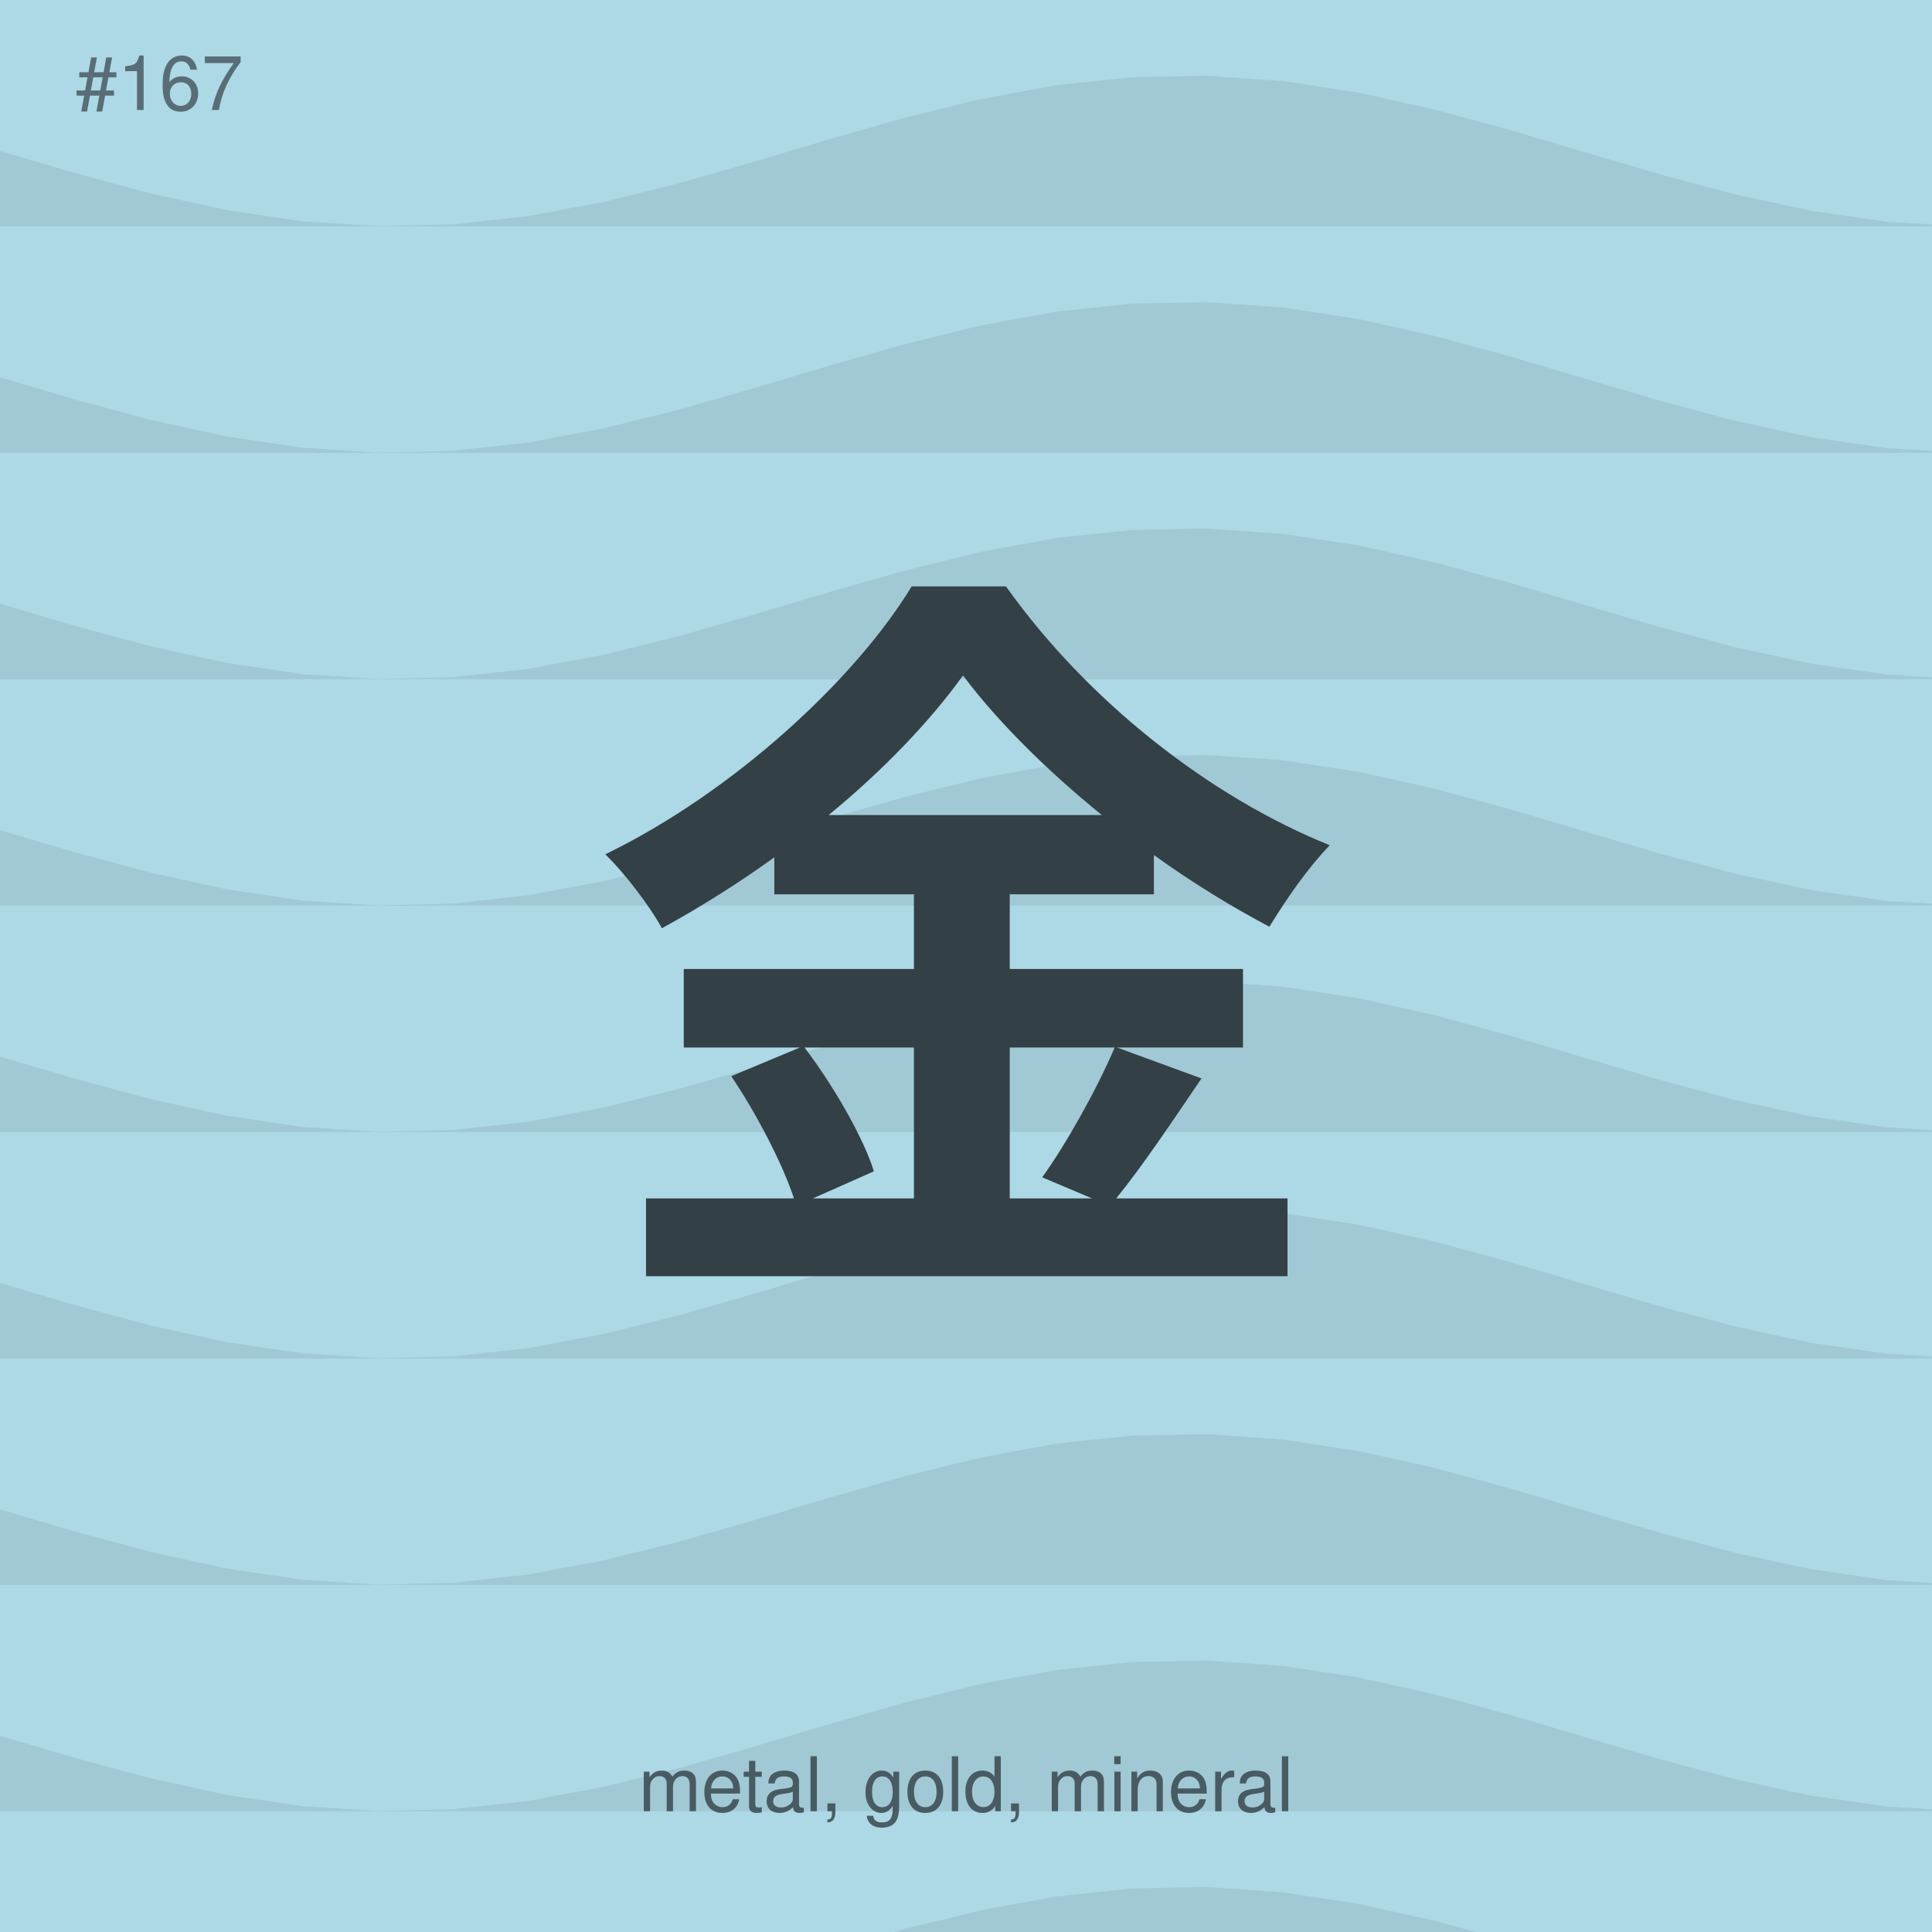
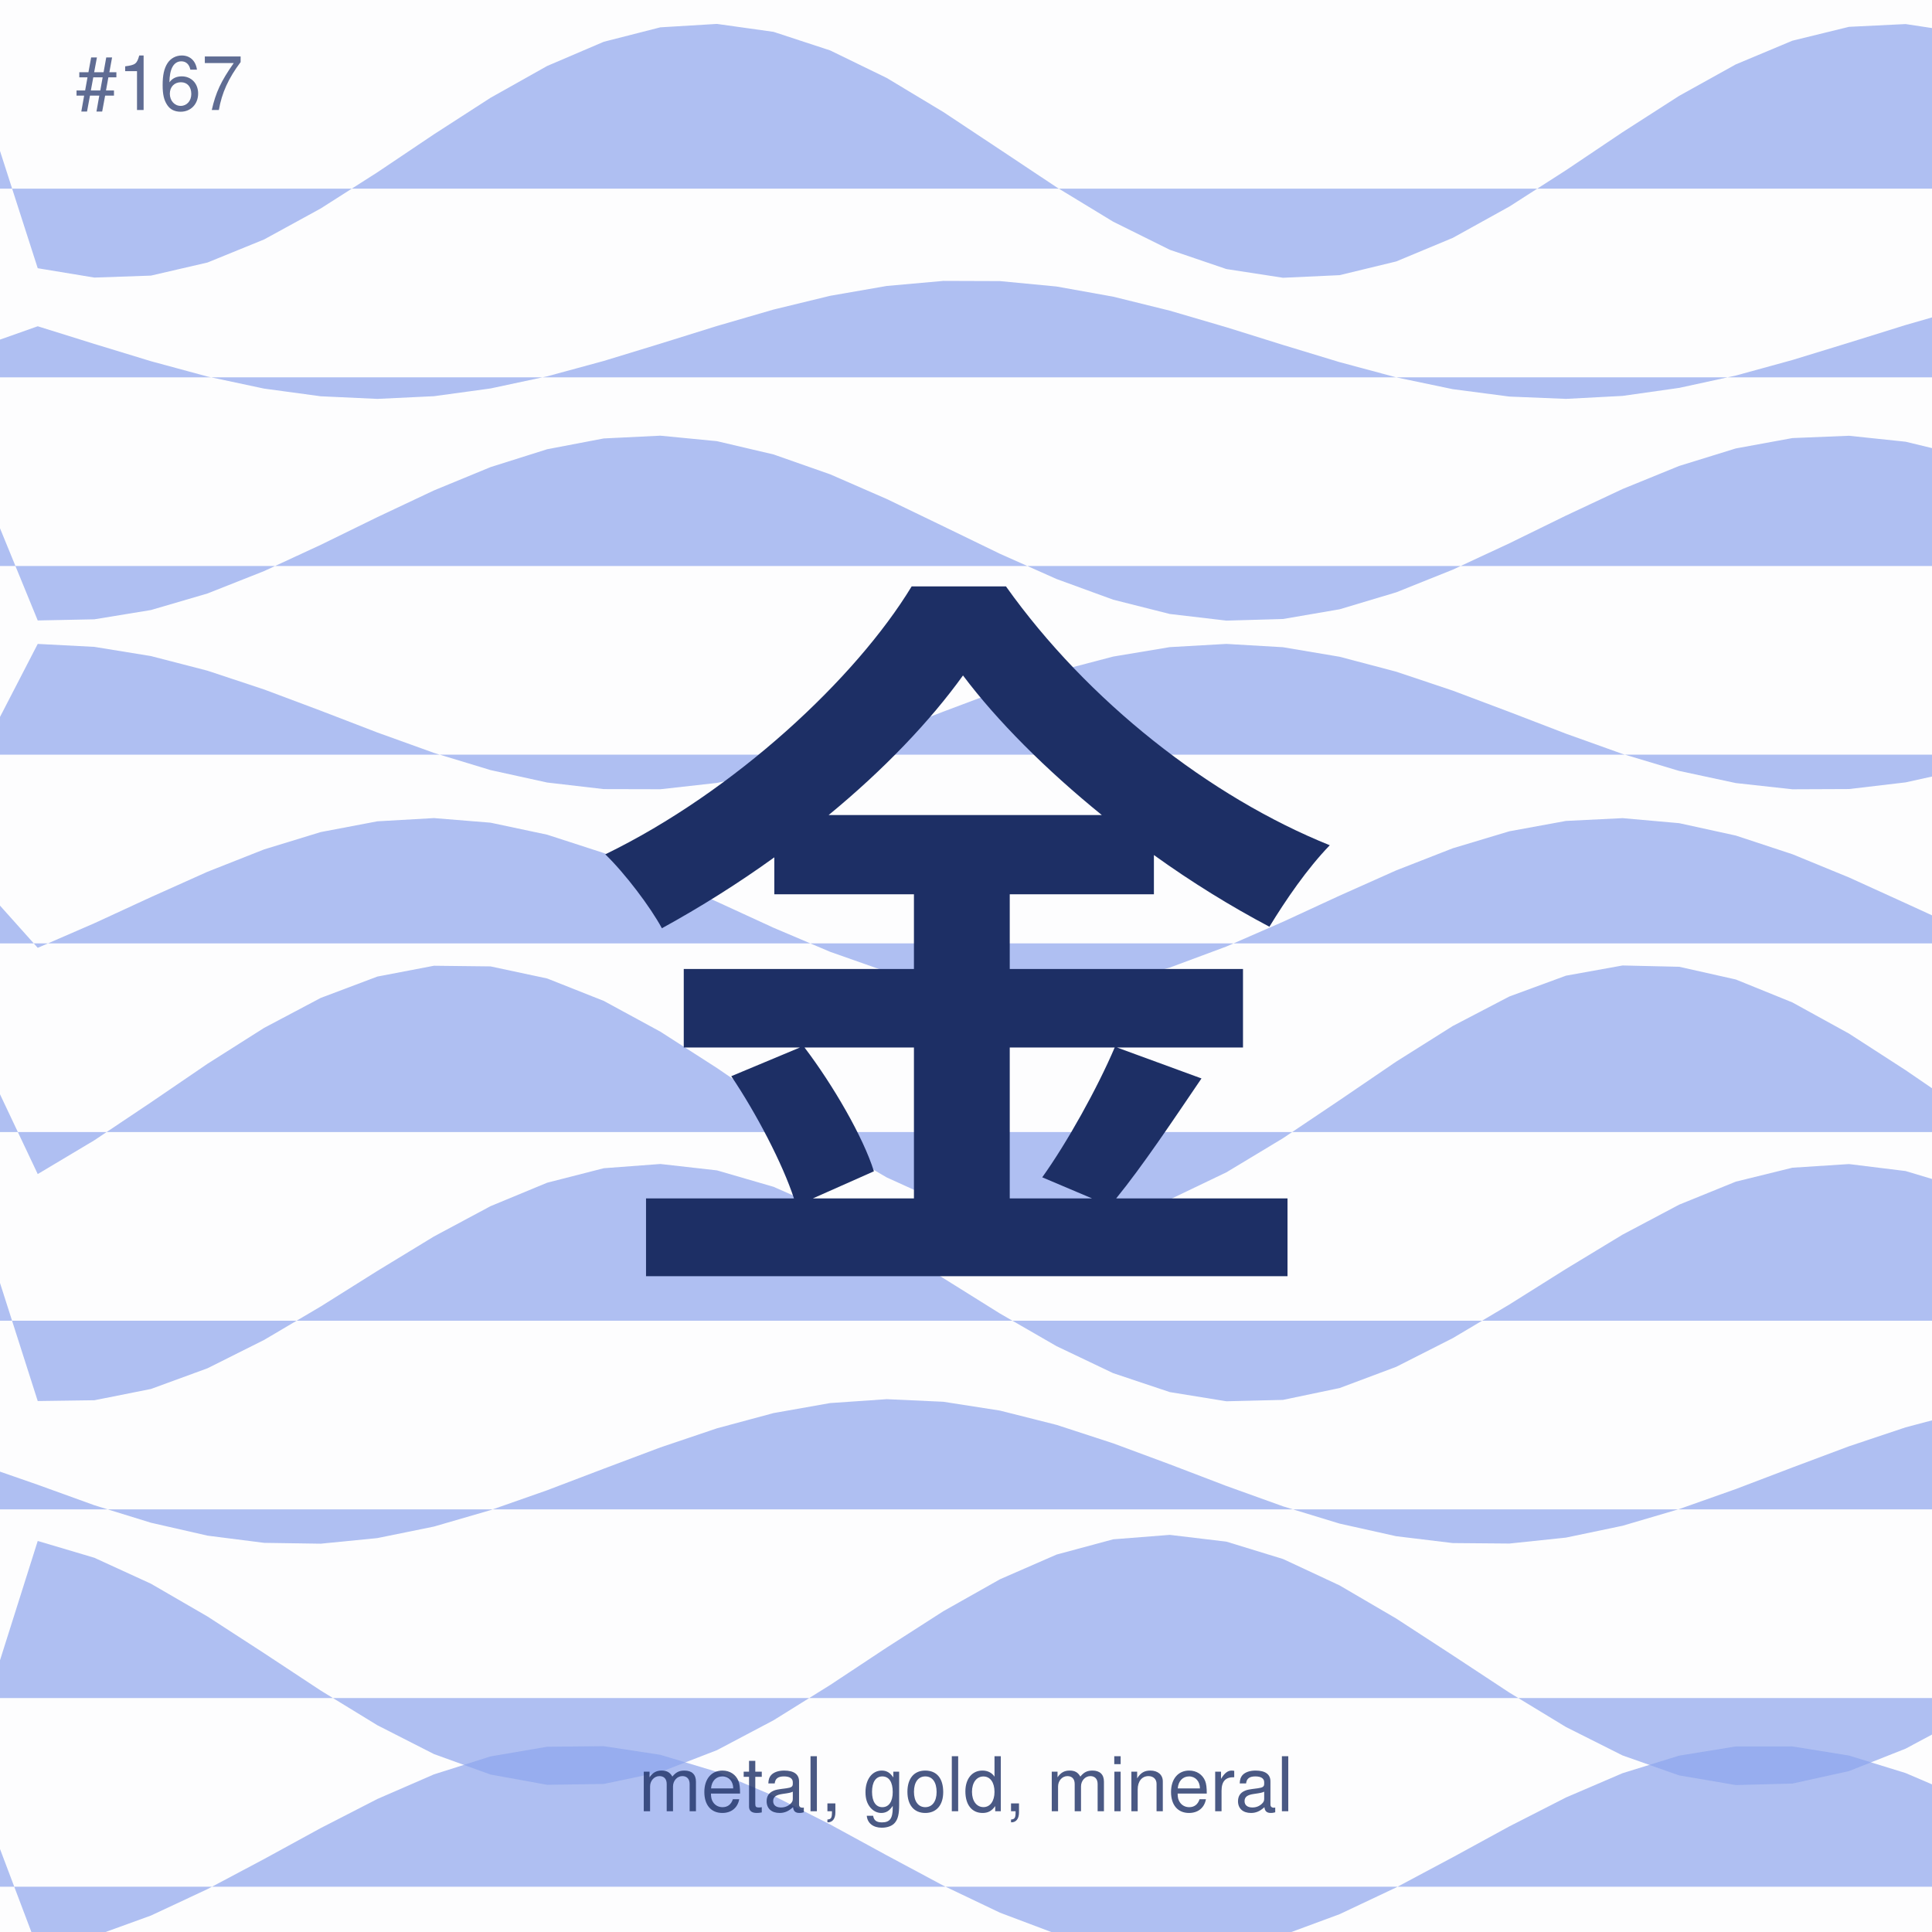
<svg xmlns="http://www.w3.org/2000/svg" width="512" height="512" viewBox="0 0 512 512">
  <defs>
    <style>
      .radical-text {
-         font-family: 'Hiragino Sans', 'Yu Gothic', 'Meiryo', 'Takao', 'IPAexGothic', 'IPAGothic', 'VL Gothic', 'Noto Sans CJK JP', serif;
+         font-family: 'Hiragino Sans', 'Yu Gothic', 'Meiryo', 'MS Gothic', 'SimSun', 'Takao', 'IPAexGothic', 'IPAGothic', 'VL Gothic', 'Noto Sans CJK JP', 'Arial Unicode MS', serif;
        font-size: 200px;
        text-anchor: middle;
        dominant-baseline: middle;
-         fill: #334045;
+         fill: #1d2f65;
        font-weight: bold;
      }
      .number-text {
        font-family: 'Helvetica', 'Arial', sans-serif;
        font-size: 20px;
        text-anchor: start;
        dominant-baseline: hanging;
-         fill: #334045;
+         fill: #1d2f65;
        opacity: 0.7;
        font-weight: normal;
      }
      .meaning-text {
        font-family: 'Helvetica', 'Arial', sans-serif;
        font-size: 20px;
        text-anchor: middle;
        dominant-baseline: baseline;
-         fill: #334045;
+         fill: #1d2f65;
        opacity: 0.8;
        font-weight: normal;
      }
    </style>
  </defs>
-   <rect width="512" height="512" fill="#ADD8E6" />
+   <rect width="512" height="512" fill="#fdfdfe" />
  <g opacity="0.6">
-     <path d="M 0,40 L 20,45.91 L 40,51.293 L 60,55.667 L 80,58.641 L 100,59.95 L 120,59.477 L 140,57.264 L 160,53.509 L 180,48.548 L 200,42.822 L 220,36.845 L 240,31.15 L 260,26.245 L 280,22.568 L 300,20.449 L 320,20.077 L 340,21.484 L 360,24.545 L 380,28.986 L 400,34.412 L 420,40.336 L 440,46.231 L 460,51.569 L 480,55.873 L 500,58.76 L 520,59.971 L 512,60 L 0,60 Z" fill="#7997a1" opacity="0.4" />
-     <path d="M 0,100 L 20,105.91 L 40,111.293 L 60,115.667 L 80,118.641 L 100,119.95 L 120,119.477 L 140,117.264 L 160,113.509 L 180,108.548 L 200,102.822 L 220,96.845 L 240,91.15 L 260,86.245 L 280,82.568 L 300,80.449 L 320,80.077 L 340,81.484 L 360,84.545 L 380,88.986 L 400,94.412 L 420,100.336 L 440,106.231 L 460,111.569 L 480,115.873 L 500,118.76 L 520,119.971 L 512,120 L 0,120 Z" fill="#7997a1" opacity="0.4" />
-     <path d="M 0,160 L 20,165.91 L 40,171.293 L 60,175.667 L 80,178.641 L 100,179.95 L 120,179.477 L 140,177.264 L 160,173.509 L 180,168.548 L 200,162.822 L 220,156.845 L 240,151.15 L 260,146.245 L 280,142.568 L 300,140.449 L 320,140.077 L 340,141.484 L 360,144.545 L 380,148.986 L 400,154.412 L 420,160.336 L 440,166.231 L 460,171.569 L 480,175.873 L 500,178.76 L 520,179.971 L 512,180 L 0,180 Z" fill="#7997a1" opacity="0.4" />
-     <path d="M 0,220 L 20,225.91 L 40,231.293 L 60,235.667 L 80,238.641 L 100,239.95 L 120,239.477 L 140,237.264 L 160,233.509 L 180,228.548 L 200,222.822 L 220,216.845 L 240,211.15 L 260,206.245 L 280,202.568 L 300,200.449 L 320,200.077 L 340,201.484 L 360,204.545 L 380,208.986 L 400,214.412 L 420,220.336 L 440,226.231 L 460,231.569 L 480,235.873 L 500,238.76 L 520,239.971 L 512,240 L 0,240 Z" fill="#7997a1" opacity="0.4" />
-     <path d="M 0,280 L 20,285.91 L 40,291.293 L 60,295.667 L 80,298.641 L 100,299.95 L 120,299.477 L 140,297.264 L 160,293.509 L 180,288.548 L 200,282.822 L 220,276.845 L 240,271.15 L 260,266.245 L 280,262.568 L 300,260.449 L 320,260.077 L 340,261.484 L 360,264.545 L 380,268.986 L 400,274.412 L 420,280.336 L 440,286.231 L 460,291.569 L 480,295.873 L 500,298.76 L 520,299.971 L 512,300 L 0,300 Z" fill="#7997a1" opacity="0.4" />
-     <path d="M 0,340 L 20,345.91 L 40,351.293 L 60,355.667 L 80,358.641 L 100,359.95 L 120,359.477 L 140,357.264 L 160,353.509 L 180,348.548 L 200,342.822 L 220,336.845 L 240,331.15 L 260,326.245 L 280,322.568 L 300,320.449 L 320,320.077 L 340,321.484 L 360,324.545 L 380,328.986 L 400,334.412 L 420,340.336 L 440,346.231 L 460,351.569 L 480,355.873 L 500,358.76 L 520,359.971 L 512,360 L 0,360 Z" fill="#7997a1" opacity="0.4" />
-     <path d="M 0,400 L 20,405.91 L 40,411.293 L 60,415.667 L 80,418.641 L 100,419.95 L 120,419.477 L 140,417.264 L 160,413.509 L 180,408.548 L 200,402.822 L 220,396.845 L 240,391.15 L 260,386.245 L 280,382.568 L 300,380.449 L 320,380.077 L 340,381.484 L 360,384.545 L 380,388.986 L 400,394.412 L 420,400.336 L 440,406.231 L 460,411.569 L 480,415.873 L 500,418.76 L 520,419.971 L 512,420 L 0,420 Z" fill="#7997a1" opacity="0.4" />
-     <path d="M 0,460 L 20,465.91 L 40,471.293 L 60,475.667 L 80,478.641 L 100,479.95 L 120,479.477 L 140,477.264 L 160,473.509 L 180,468.548 L 200,462.822 L 220,456.845 L 240,451.15 L 260,446.245 L 280,442.568 L 300,440.449 L 320,440.077 L 340,441.484 L 360,444.545 L 380,448.986 L 400,454.412 L 420,460.336 L 440,466.231 L 460,471.569 L 480,475.873 L 500,478.76 L 520,479.971 L 512,480 L 0,480 Z" fill="#7997a1" opacity="0.4" />
-     <path d="M 0,520 L 20,525.91 L 40,531.293 L 60,535.667 L 80,538.641 L 100,539.95 L 120,539.477 L 140,537.264 L 160,533.509 L 180,528.548 L 200,522.822 L 220,516.845 L 240,511.15 L 260,506.245 L 280,502.568 L 300,500.449 L 320,500.077 L 340,501.484 L 360,504.545 L 380,508.986 L 400,514.412 L 420,520.336 L 440,526.231 L 460,531.569 L 480,535.873 L 500,538.76 L 520,539.971 L 512,540 L 0,540 Z" fill="#7997a1" opacity="0.4" />
+     <path d="M 0,40 L 10,71.082 L 25,73.558 L 40,73.037 L 55,69.564 L 70,63.451 L 85,55.242 L 100,45.673 L 115,35.596 L 130,25.913 L 145,17.488 L 160,11.074 L 175,7.244 L 190,6.34 L 205,8.443 L 220,13.364 L 235,20.665 L 250,29.693 L 265,39.642 L 280,49.623 L 295,58.744 L 310,66.19 L 325,71.298 L 340,73.609 L 355,72.919 L 370,69.287 L 385,63.04 L 400,54.735 L 415,45.113 L 430,35.035 L 445,25.4 L 460,17.069 L 475,10.787 L 490,7.114 L 505,6.379 L 520,8.647 L 512,50 L 0,50 Z" fill="#4169E1" opacity="0.7" />
+     <path d="M 0,90 L 10,86.467 L 25,91.148 L 40,95.726 L 55,99.793 L 70,102.985 L 85,105.017 L 100,105.708 L 115,104.995 L 130,102.943 L 145,99.735 L 160,95.657 L 175,91.074 L 190,86.395 L 205,82.038 L 220,78.392 L 235,75.783 L 250,74.444 L 265,74.495 L 280,75.93 L 295,78.622 L 310,82.331 L 325,86.725 L 340,91.411 L 355,95.971 L 370,99.998 L 385,103.132 L 400,105.093 L 415,105.705 L 430,104.915 L 445,102.792 L 460,99.527 L 475,95.41 L 490,90.811 L 505,86.139 L 520,81.811 L 512,100 L 0,100 Z" fill="#4169E1" opacity="0.7" />
+     <path d="M 0,140 L 10,164.426 L 25,164.123 L 40,161.665 L 55,157.272 L 70,151.336 L 85,144.388 L 100,137.047 L 115,129.971 L 130,123.79 L 145,119.057 L 160,116.195 L 175,115.46 L 190,116.916 L 205,120.435 L 220,125.701 L 235,132.244 L 250,139.481 L 265,146.763 L 280,153.442 L 295,158.92 L 310,162.708 L 325,164.467 L 340,164.041 L 355,161.467 L 370,156.976 L 385,150.968 L 400,143.981 L 415,136.638 L 430,129.595 L 445,123.482 L 460,118.844 L 475,116.096 L 490,115.484 L 505,117.061 L 520,120.687 L 512,150 L 0,150 Z" fill="#4169E1" opacity="0.7" />
+     <path d="M 0,190 L 10,170.647 L 25,171.428 L 40,173.867 L 55,177.748 L 70,182.723 L 85,188.348 L 100,194.121 L 115,199.525 L 130,204.079 L 145,207.375 L 160,209.119 L 175,209.155 L 190,207.48 L 205,204.244 L 220,199.735 L 235,194.357 L 250,188.589 L 265,182.948 L 280,177.936 L 295,174.002 L 310,171.497 L 325,170.645 L 340,171.522 L 355,174.049 L 370,178.002 L 385,183.026 L 400,188.673 L 415,194.438 L 430,199.807 L 445,204.3 L 460,207.516 L 475,209.167 L 490,209.106 L 505,207.338 L 520,204.021 L 512,200 L 0,200 Z" fill="#4169E1" opacity="0.7" />
+     <path d="M 0,240 L 10,251.181 L 25,244.673 L 40,237.748 L 55,231.023 L 70,225.101 L 85,220.509 L 100,217.659 L 115,216.804 L 130,218.021 L 145,221.202 L 160,226.062 L 175,232.166 L 190,238.971 L 205,245.867 L 220,252.24 L 235,257.519 L 250,261.233 L 265,263.05 L 280,262.809 L 295,260.53 L 310,256.417 L 325,250.838 L 340,244.29 L 355,237.36 L 370,230.665 L 385,224.804 L 400,220.301 L 415,217.557 L 430,216.818 L 445,218.15 L 460,221.433 L 475,226.376 L 490,232.535 L 505,239.361 L 520,246.244 L 512,250 L 0,250 Z" fill="#4169E1" opacity="0.7" />
+     <path d="M 0,290 L 10,311.138 L 25,302.184 L 40,292.142 L 55,281.909 L 70,272.399 L 85,264.461 L 100,258.804 L 115,255.934 L 130,256.107 L 145,259.307 L 160,265.249 L 175,273.402 L 190,283.038 L 205,293.296 L 220,303.259 L 235,312.038 L 250,318.848 L 265,323.081 L 280,324.36 L 295,322.569 L 310,317.868 L 325,310.679 L 340,301.642 L 355,291.565 L 370,281.349 L 385,271.905 L 400,264.078 L 415,258.566 L 430,255.862 L 445,256.207 L 460,259.572 L 475,265.654 L 490,273.911 L 505,283.605 L 520,293.871 L 512,300 L 0,300 Z" fill="#4169E1" opacity="0.7" />
+     <path d="M 0,340 L 10,371.286 L 25,371.078 L 40,368.094 L 55,362.601 L 70,355.088 L 85,346.228 L 100,336.811 L 115,327.68 L 130,319.648 L 145,313.435 L 160,309.595 L 175,308.47 L 190,310.163 L 205,314.52 L 220,321.153 L 235,329.47 L 250,338.728 L 265,348.099 L 280,356.747 L 295,363.899 L 310,368.916 L 325,371.35 L 340,370.983 L 355,367.849 L 370,362.228 L 385,354.62 L 400,345.707 L 415,336.284 L 430,327.193 L 445,319.246 L 460,313.153 L 475,309.458 L 490,308.491 L 505,310.339 L 520,314.836 L 512,350 L 0,350 Z" fill="#4169E1" opacity="0.7" />
+     <path d="M 0,390 L 10,393.477 L 25,398.905 L 40,403.538 L 55,406.961 L 70,408.869 L 85,409.092 L 100,407.609 L 115,404.554 L 130,400.198 L 145,394.931 L 160,389.224 L 175,383.586 L 190,378.521 L 205,374.482 L 220,371.828 L 235,370.798 L 250,371.483 L 265,373.822 L 280,377.607 L 295,382.498 L 310,388.059 L 325,393.794 L 340,399.19 L 355,403.765 L 370,407.11 L 385,408.927 L 400,409.054 L 415,407.478 L 430,404.341 L 445,399.923 L 460,394.618 L 475,388.902 L 490,383.283 L 505,378.264 L 520,374.293 L 512,400 L 0,400 Z" fill="#4169E1" opacity="0.7" />
+     <path d="M 0,440 L 10,408.373 L 25,412.825 L 40,419.704 L 55,428.396 L 70,438.124 L 85,448.02 L 100,457.2 L 115,464.843 L 130,470.267 L 145,472.988 L 160,472.761 L 175,469.609 L 190,463.811 L 205,455.886 L 220,446.543 L 235,436.615 L 250,426.989 L 265,418.526 L 280,411.98 L 295,407.938 L 310,406.76 L 325,408.551 L 340,413.151 L 355,420.149 L 370,428.921 L 385,438.683 L 400,448.562 L 415,457.676 L 430,465.211 L 445,470.495 L 460,473.054 L 475,472.661 L 490,469.35 L 505,463.417 L 520,455.393 L 512,450 L 0,450 Z" fill="#4169E1" opacity="0.7" />
+     <path d="M 0,490 L 10,516.454 L 25,513.077 L 40,507.638 L 55,500.623 L 70,492.66 L 85,484.459 L 100,476.753 L 115,470.231 L 130,465.474 L 145,462.908 L 160,462.762 L 175,465.049 L 190,469.565 L 205,475.907 L 220,483.507 L 235,491.687 L 250,499.717 L 265,506.878 L 280,512.532 L 295,516.173 L 310,517.477 L 325,516.325 L 340,512.823 L 355,507.281 L 370,500.196 L 385,492.2 L 400,484.008 L 415,476.35 L 430,469.913 L 445,465.269 L 460,462.835 L 475,462.827 L 490,465.246 L 505,469.877 L 520,476.305 L 512,500 L 0,500 Z" fill="#4169E1" opacity="0.7" />
+     <path d="M 0,540 L 10,547.015 L 25,538.784 L 40,530.662 L 55,523.374 L 70,517.571 L 85,513.772 L 100,512.315 L 115,513.332 L 130,516.731 L 145,522.208 L 160,529.275 L 175,537.3 L 190,545.566 L 205,553.334 L 220,559.912 L 235,564.711 L 250,567.303 L 265,567.456 L 280,565.156 L 295,560.609 L 310,554.221 L 325,546.563 L 340,538.319 L 355,530.225 L 370,523.004 L 385,517.301 L 400,513.626 L 415,512.307 L 430,513.461 L 445,516.986 L 460,522.567 L 475,529.706 L 490,537.763 L 505,546.021 L 520,553.741 L 512,550 L 0,550 Z" fill="#4169E1" opacity="0.7" />
  </g>
  <text x="256" y="256" class="radical-text">金</text>
  <text x="20" y="20" class="number-text">#167</text>
  <text x="256" y="480" class="meaning-text">metal, gold, mineral</text>
</svg>
